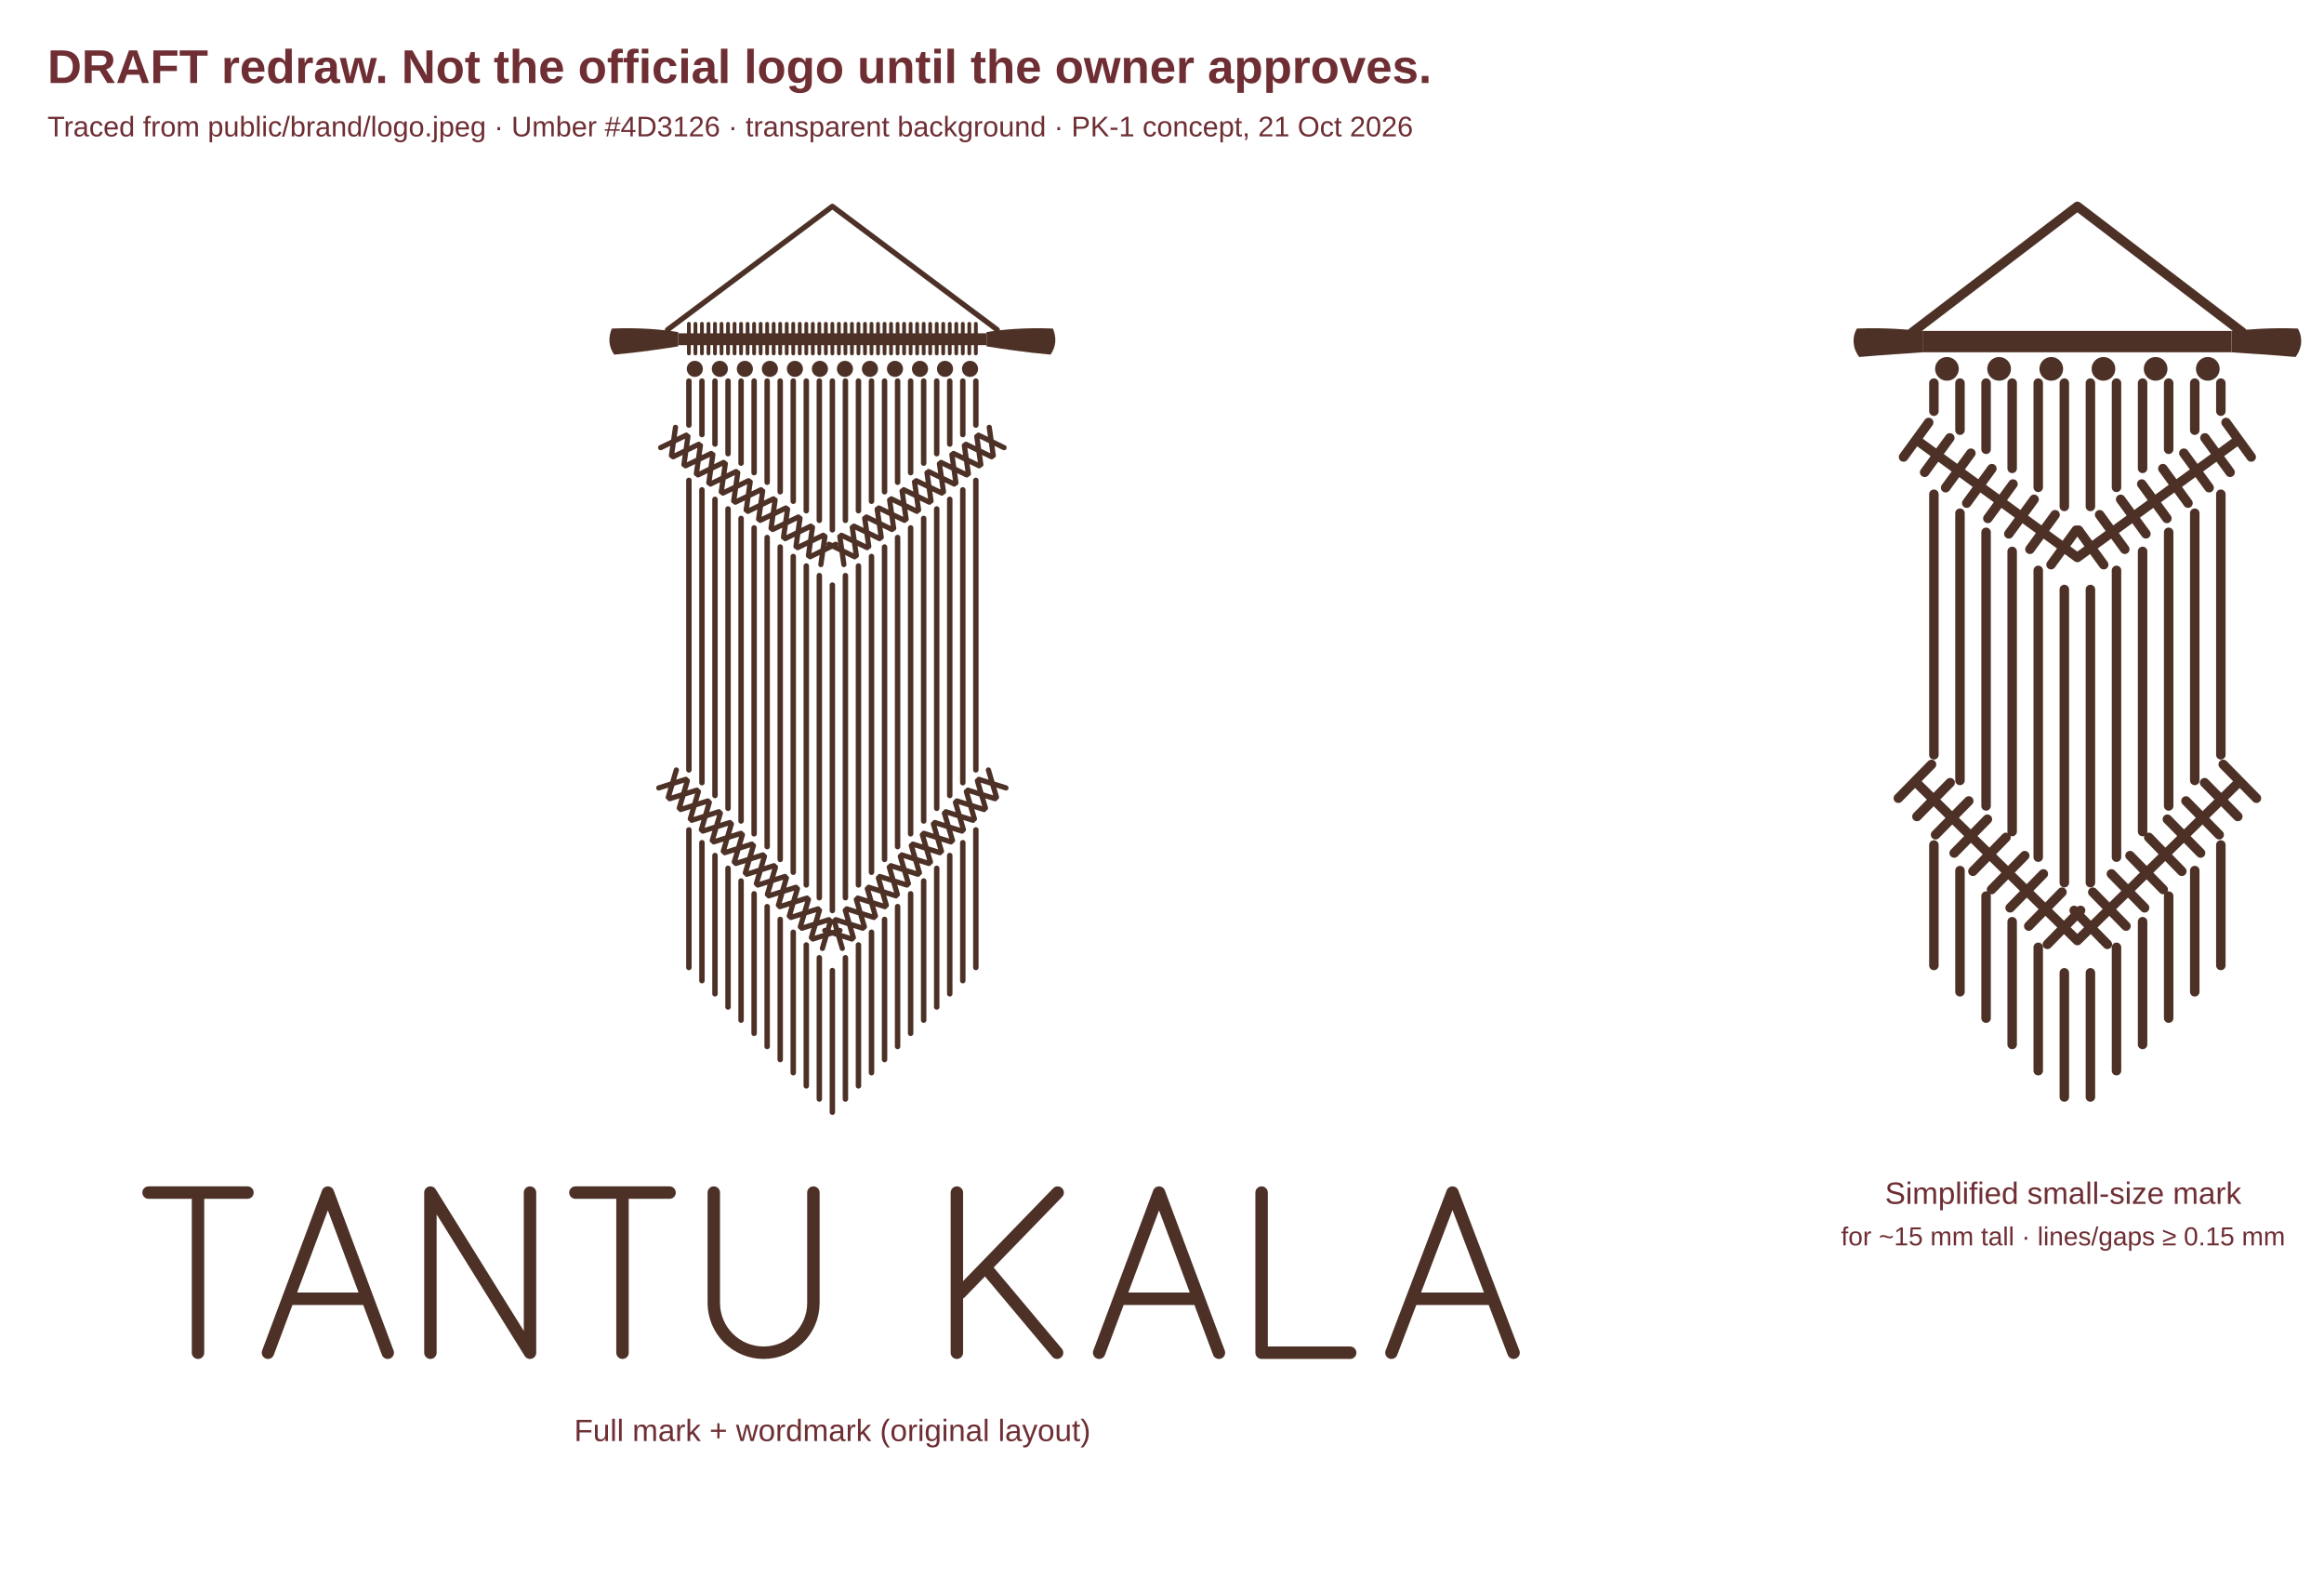
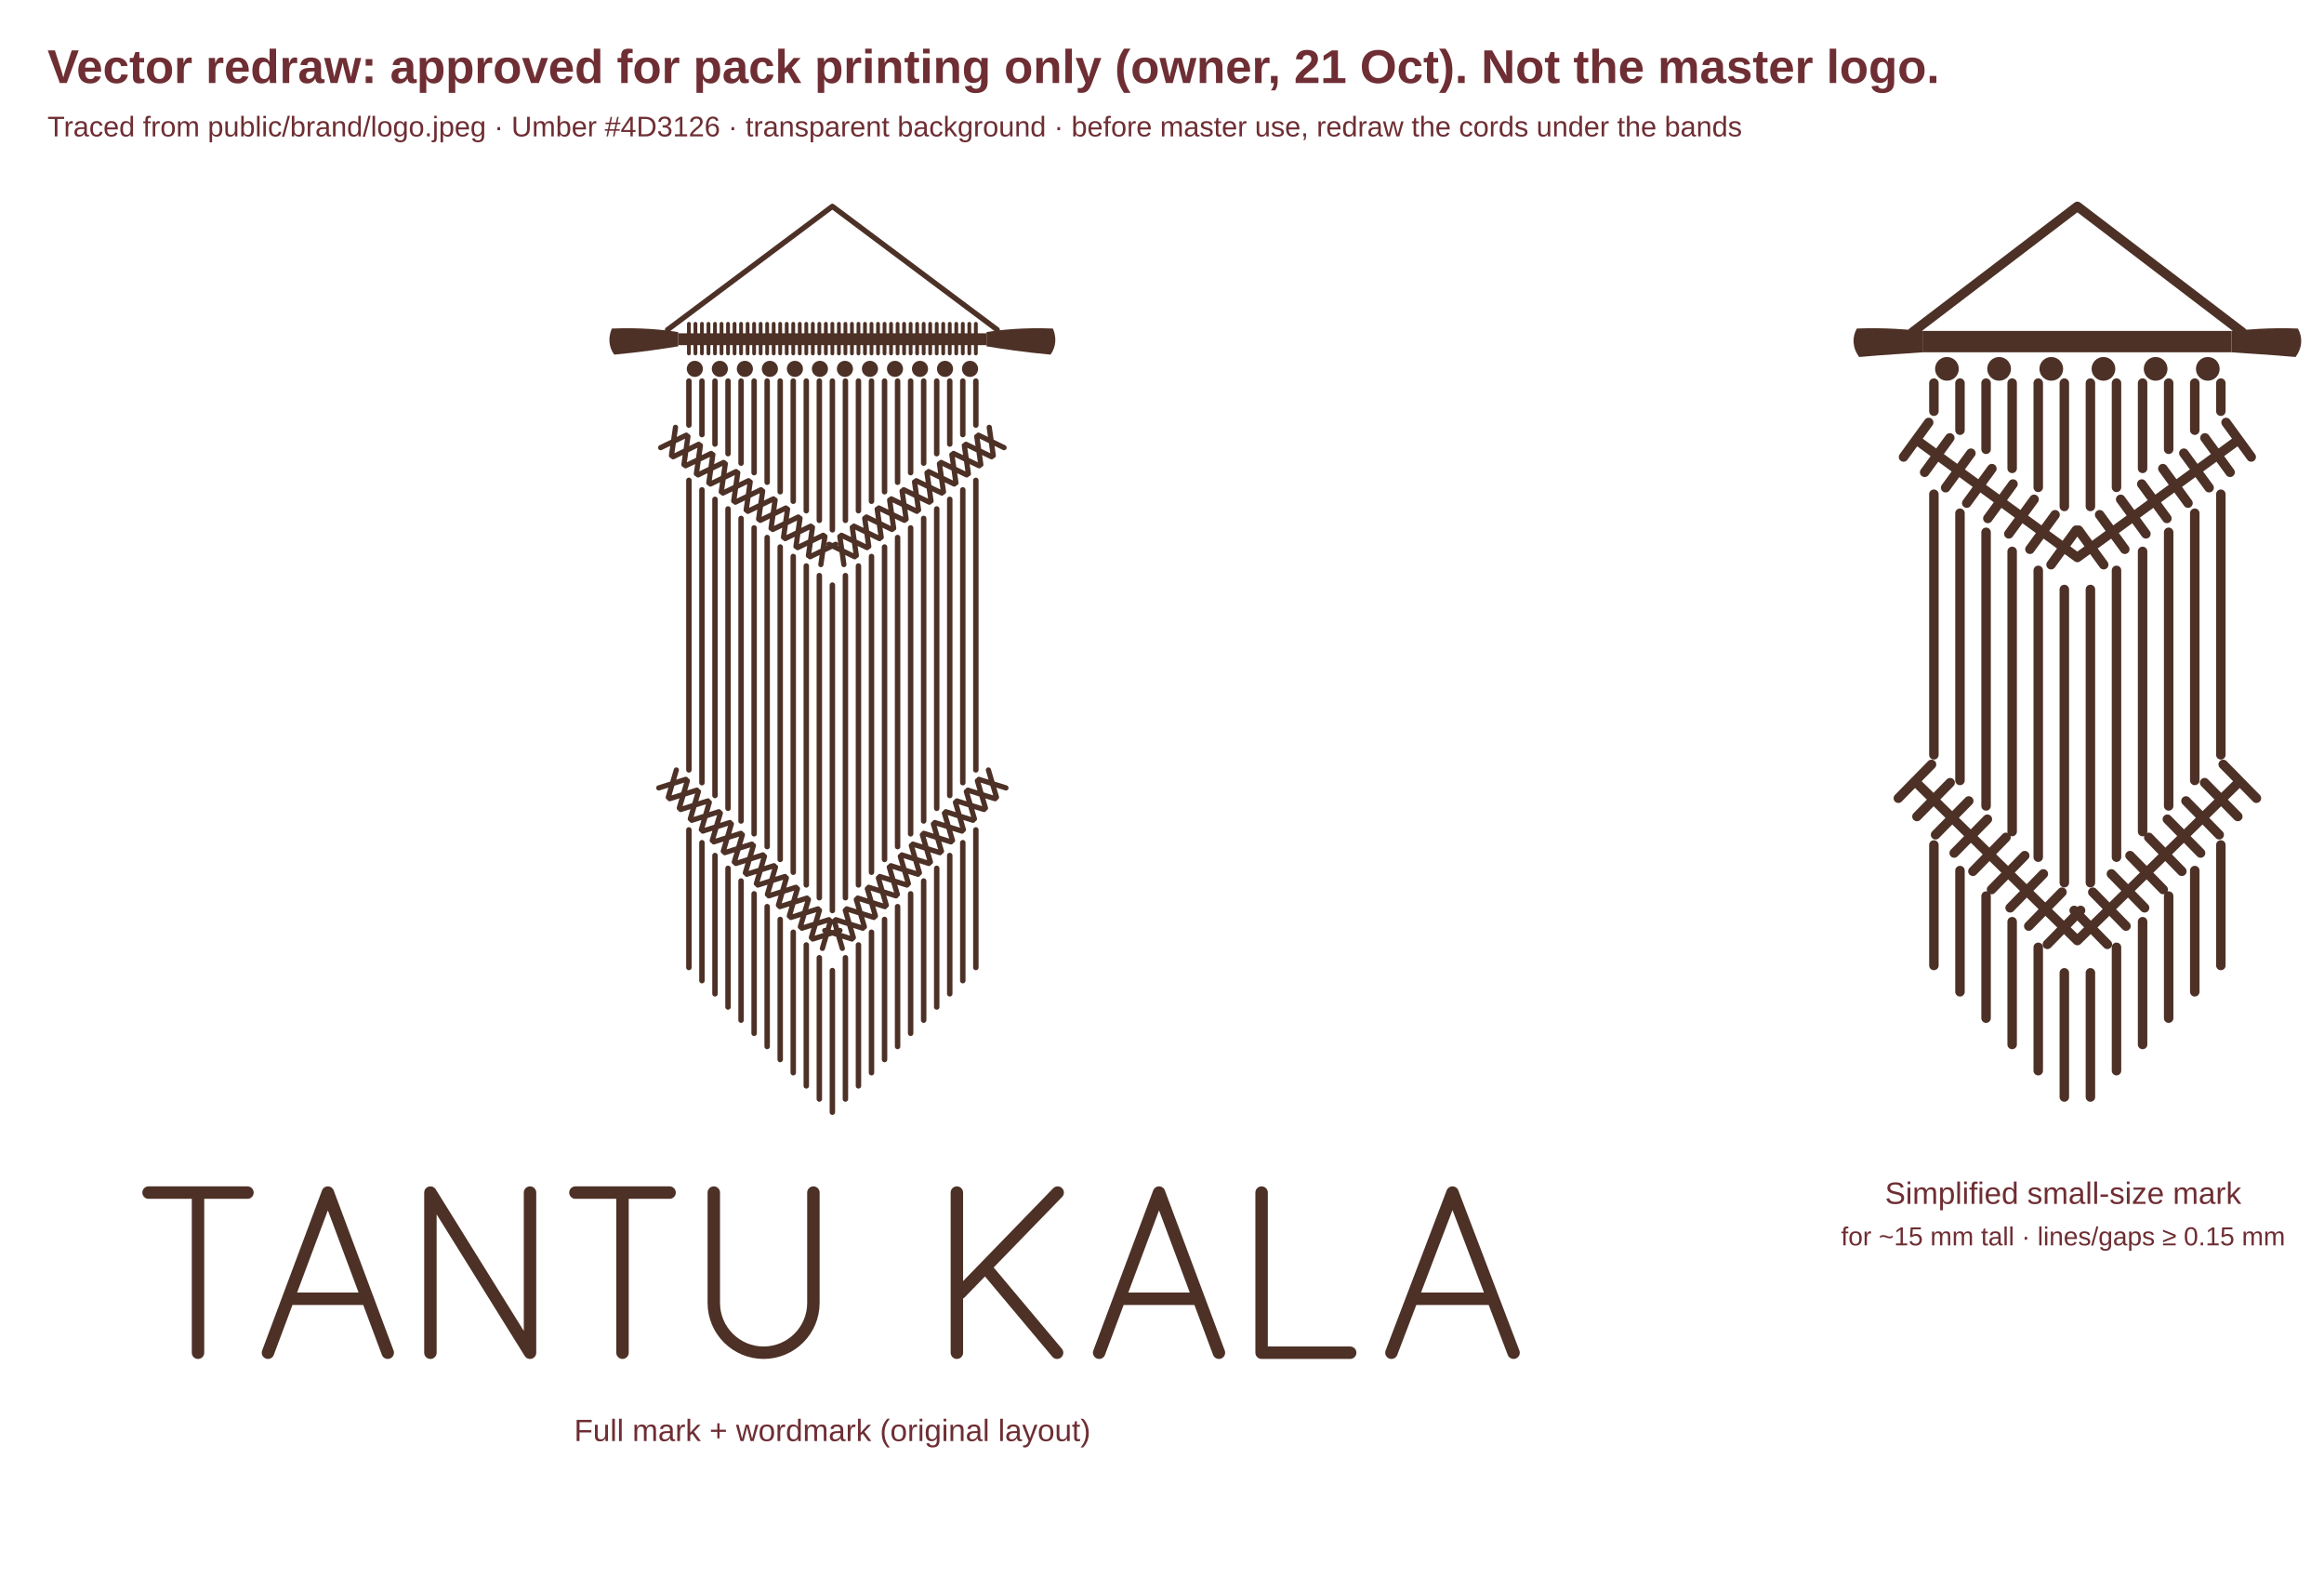
<svg xmlns="http://www.w3.org/2000/svg" viewBox="0 0 1960 1330" width="1960" height="1330">
  <g font-family="Karla, Arial, sans-serif" fill="#6E2E33">
-     <text x="40" y="70" font-size="40" font-weight="700">DRAFT redraw. Not the official logo until the owner approves.</text>
-     <text x="40" y="115" font-size="24">Traced from public/brand/logo.jpeg · Umber #4D3126 · transparent background · PK-1 concept, 21 Oct 2026</text>
+     <text x="40" y="70" font-size="40" font-weight="700">Vector redraw: approved for pack printing only (owner, 21 Oct). Not the master logo.</text>
+     <text x="40" y="115" font-size="24">Traced from public/brand/logo.jpeg · Umber #4D3126 · transparent background · before master use, redraw the cords under the bands</text>
    <text x="702" y="1215" font-size="26" text-anchor="middle">Full mark + wordmark (original layout)</text>
    <text x="1740" y="1015" font-size="26" text-anchor="middle">Simplified small-size mark</text>
    <text x="1740" y="1050" font-size="22" text-anchor="middle">for ~15 mm tall · lines/gaps ≥ 0.15 mm</text>
  </g>
  <g id="tk-mark" fill="#4D3126" stroke="#4D3126" stroke-linecap="round" stroke-linejoin="round">
    <path d="M563 278L702 174L841 278" fill="none" stroke-width="4.5" />
    <path d="M516 277C540 276 560 278 572 280L572 292C560 294 540 297 518 299C513 292 513 284 516 277Z" stroke="none" />
    <path d="M888 277C864 276 844 278 832 280L832 292C844 294 864 297 886 299C891 292 891 284 888 277Z" stroke="none" />
    <rect x="572" y="281" width="260" height="10" stroke="none" />
    <path transform="translate(2 0)" fill="none" stroke-width="3.2" d="M579.0 273V298M584.5 273V298M590.0 273V298M595.5 273V298M601.0 273V298M606.5 273V298M612.0 273V298M617.5 273V298M623.0 273V298M628.5 273V298M634.0 273V298M639.5 273V298M645.0 273V298M650.5 273V298M656.0 273V298M661.5 273V298M667.0 273V298M672.5 273V298M678.0 273V298M683.5 273V298M689.0 273V298M694.5 273V298M700.0 273V298M705.5 273V298M711.0 273V298M716.5 273V298M722.0 273V298M727.5 273V298M733.0 273V298M738.5 273V298M744.0 273V298M749.5 273V298M755.0 273V298M760.5 273V298M766.0 273V298M771.5 273V298M777.0 273V298M782.5 273V298M788.0 273V298M793.5 273V298M799.0 273V298M804.5 273V298M810.0 273V298M815.5 273V298M821.0 273V298" />
    <g stroke="none">
      <circle cx="586.0" cy="311" r="6.8" />
      <circle cx="607.1" cy="311" r="6.8" />
      <circle cx="628.2" cy="311" r="6.8" />
      <circle cx="649.3" cy="311" r="6.8" />
      <circle cx="670.4" cy="311" r="6.8" />
      <circle cx="691.5" cy="311" r="6.8" />
      <circle cx="712.6" cy="311" r="6.8" />
      <circle cx="733.7" cy="311" r="6.8" />
      <circle cx="754.8" cy="311" r="6.8" />
      <circle cx="775.9" cy="311" r="6.8" />
      <circle cx="797.0" cy="311" r="6.8" />
      <circle cx="818.1" cy="311" r="6.8" />
    </g>
    <path fill="none" stroke-width="4.6" d="M581 321.3V358.4M581 405.0V649.1M581 699.7V815.7M592 321.3V366.4M592 413.0V659.9M592 710.5V826.8M603 321.3V374.4M603 421.0V670.7M603 721.3V837.9M614 321.3V382.5M614 429.1V681.5M614 732.1V849.0M625 321.3V390.5M625 437.1V692.2M625 742.8V860.1M636 321.3V398.5M636 445.1V703.0M636 753.6V871.2M647 321.3V406.6M647 453.2V713.8M647 764.4V882.3M658 321.3V414.6M658 461.2V724.6M658 775.2V893.3M669 321.3V422.6M669 469.2V735.4M669 786.0V904.4M680 321.3V430.6M680 477.2V746.1M680 796.7V915.5M691 321.3V438.7M691 485.3V756.9M691 807.5V926.6M702 321.3V446.7M702 493.3V767.7M702 818.3V937.7M713 321.3V438.7M713 485.3V756.9M713 807.5V926.6M724 321.3V430.6M724 477.2V746.1M724 796.7V915.5M735 321.3V422.6M735 469.2V735.4M735 786.0V904.4M746 321.3V414.6M746 461.2V724.6M746 775.2V893.3M757 321.3V406.6M757 453.2V713.8M757 764.4V882.3M768 321.3V398.5M768 445.1V703.0M768 753.6V871.2M779 321.3V390.5M779 437.1V692.2M779 742.8V860.1M790 321.3V382.5M790 429.1V681.5M790 732.1V849.0M801 321.3V374.4M801 421.0V670.7M801 721.3V837.9M812 321.3V366.4M812 413.0V659.9M812 710.5V826.8M823 321.3V358.4M823 405.0V649.1M823 699.7V815.7" />
    <path fill="none" stroke-width="4.4" d="M569.7 360.3L566.3 384.1M557.2 377.4L578.8 366.9M846.8 377.4L825.2 366.9M834.3 360.3L837.7 384.1M580.2 368.0L576.8 391.7M567.7 385.1L589.3 374.6M836.3 385.1L814.7 374.6M823.8 368.0L827.2 391.7M590.7 375.6L587.3 399.4M578.2 392.7L599.8 382.3M825.8 392.7L804.2 382.3M813.3 375.6L816.7 399.4M601.2 383.3L597.8 407.1M588.7 400.4L610.3 389.9M815.3 400.4L793.7 389.9M802.8 383.3L806.2 407.1M611.7 391.0L608.3 414.7M599.2 408.1L620.8 397.6M804.8 408.1L783.2 397.6M792.3 391.0L795.7 414.7M622.2 398.6L618.8 422.4M609.7 415.7L631.3 405.3M794.3 415.7L772.7 405.3M781.8 398.6L785.2 422.4M632.7 406.3L629.3 430.0M620.2 423.4L641.8 412.9M783.8 423.4L762.2 412.9M771.3 406.3L774.7 430.0M643.2 414.0L639.8 437.7M630.7 431.1L652.3 420.6M773.3 431.1L751.7 420.6M760.8 414.0L764.2 437.7M653.7 421.6L650.3 445.4M641.2 438.7L662.8 428.3M762.8 438.7L741.2 428.3M750.3 421.6L753.7 445.4M664.2 429.3L660.8 453.0M651.7 446.4L673.3 435.9M752.3 446.4L730.7 435.9M739.8 429.3L743.2 453.0M674.7 437.0L671.3 460.7M662.2 454.1L683.8 443.6M741.8 454.1L720.2 443.6M729.3 437.0L732.7 460.7M685.2 444.6L681.8 468.4M672.7 461.7L694.3 451.3M731.3 461.7L709.7 451.3M718.8 444.6L722.2 468.4M695.7 452.3L692.3 476.0M683.2 469.4L704.8 458.9M720.8 469.4L699.2 458.9M708.3 452.3L711.7 476.0M570.4 649.2L563.6 672.2M555.6 664.3L578.4 657.1M848.4 664.3L825.6 657.1M833.6 649.2L840.4 672.2M579.7 658.3L572.9 681.3M564.8 673.4L587.7 666.2M839.2 673.4L816.3 666.2M824.3 658.3L831.1 681.3M589.0 667.4L582.2 690.4M574.1 682.5L597.0 675.3M829.9 682.5L807.0 675.3M815.0 667.4L821.8 690.4M598.2 676.5L591.5 699.5M583.4 691.6L606.3 684.4M820.6 691.6L797.7 684.4M805.8 676.5L812.5 699.5M607.5 685.6L600.7 708.6M592.7 700.7L615.6 693.5M811.3 700.7L788.4 693.5M796.5 685.6L803.3 708.6M616.8 694.7L610.0 717.7M602.0 709.8L624.9 702.6M802.0 709.8L779.1 702.6M787.2 694.7L794.0 717.7M626.1 703.8L619.3 726.8M611.3 718.9L634.1 711.7M792.7 718.9L769.9 711.7M777.9 703.8L784.7 726.8M635.4 712.9L628.6 735.9M620.6 728.0L643.4 720.8M783.4 728.0L760.6 720.8M768.6 712.9L775.4 735.9M644.7 722.0L637.9 745.0M629.8 737.1L652.7 729.9M774.2 737.1L751.3 729.9M759.3 722.0L766.1 745.0M654.0 731.1L647.2 754.1M639.1 746.2L662.0 739.0M764.9 746.2L742.0 739.0M750.0 731.1L756.8 754.1M663.2 740.2L656.5 763.2M648.4 755.3L671.3 748.1M755.6 755.3L732.7 748.1M740.8 740.2L747.5 763.2M672.5 749.3L665.7 772.3M657.7 764.4L680.6 757.2M746.3 764.4L723.4 757.2M731.5 749.3L738.3 772.3M681.8 758.4L675.0 781.4M667.0 773.5L689.9 766.3M737.0 773.5L714.1 766.3M722.2 758.4L729.0 781.4M691.1 767.5L684.3 790.5M676.3 782.6L699.1 775.4M727.7 782.6L704.9 775.4M712.9 767.5L719.7 790.5M700.4 776.6L693.6 799.6M685.5 791.7L708.4 784.5M718.5 791.7L695.6 784.5M703.6 776.6L710.4 799.6" />
  </g>
  <g id="tk-wordmark" fill="none" stroke="#4D3126" stroke-width="10.5" stroke-linecap="round" stroke-linejoin="round">
    <path d="M125.3 1005.5H208.7M167 1005.5V1140.5" />
    <path d="M226 1140.5L276.5 1005.5L327 1140.5M243.4 1095H309.6" />
    <path d="M363 1140.5V1005.5L447 1140.5V1005.5" />
    <path d="M485.3 1005.5H564.7M525 1005.5V1140.5" />
    <path d="M602 1005.5V1098.5A42 42 0 0 0 686 1098.5V1005.5" />
    <path d="M807 1005.5V1140.5M892 1005.5L810 1090M831 1068.4L891.5 1140.5" />
    <path d="M927 1140.5L977.5 1005.5L1028 1140.5M944.4 1095H1010.6" />
    <path d="M1064 1005.5V1140.5H1138.7" />
    <path d="M1173.5 1140.5L1225 1005.5L1276.5 1140.5M1191.4 1095H1258.6" />
  </g>
  <g id="tk-mark-small" transform="translate(1050 0)" fill="#4D3126" stroke="#4D3126" stroke-linecap="round" stroke-linejoin="round">
    <path d="M563 280L702 174L841 280" fill="none" stroke-width="8" />
    <path d="M516 277C540 276 560 278 572 279L572 297C560 298 540 299 518 301C512 293 512 284 516 277Z" stroke="none" />
    <path d="M888 277C864 276 844 278 832 279L832 297C844 298 864 299 886 301C892 293 892 284 888 277Z" stroke="none" />
    <rect x="572" y="279" width="260" height="18" stroke="none" />
    <g stroke="none">
      <circle cx="592" cy="311" r="10" />
      <circle cx="636" cy="311" r="10" />
      <circle cx="680" cy="311" r="10" />
      <circle cx="724" cy="311" r="10" />
      <circle cx="768" cy="311" r="10" />
      <circle cx="812" cy="311" r="10" />
    </g>
    <path fill="none" stroke-width="8" d="M581 323.0V346.7M581 416.7V636.4M581 712.4V814.0M603 323.0V362.7M603 432.7V658.0M603 734.0V836.2M625 323.0V378.8M625 448.8V679.5M625 755.5V858.4M647 323.0V394.9M647 464.9V701.1M647 777.1V880.6M669 323.0V410.9M669 480.9V722.7M669 798.7V902.7M691 323.0V427.0M691 497.0V744.2M691 820.2V924.9M713 323.0V427.0M713 497.0V744.2M713 820.2V924.9M735 323.0V410.9M735 480.9V722.7M735 798.7V902.7M757 323.0V394.9M757 464.9V701.1M757 777.1V880.6M779 323.0V378.8M779 448.8V679.5M779 755.5V858.4M801 323.0V362.7M801 432.7V658.0M801 734.0V836.2M823 323.0V346.7M823 416.7V636.4M823 712.4V814.0" />
    <path fill="none" stroke-width="8" d="M555.4 385.3L576.6 356.2M848.6 385.3L827.4 356.2M573.2 398.2L594.4 369.2M830.8 398.2L809.6 369.2M590.9 411.2L612.2 382.1M813.1 411.2L791.8 382.1M608.7 424.2L629.9 395.1M795.3 424.2L774.1 395.1M626.5 437.1L647.7 408.1M777.5 437.1L756.3 408.1M644.2 450.1L665.5 421.0M759.8 450.1L738.5 421.0M662.0 463.1L683.2 434.0M742.0 463.1L720.8 434.0M679.8 476.1L701.0 447.0M724.2 476.1L703.0 447.0M566 370.7L702 470L838 370.7M551.0 673.0L579.0 644.5M853.0 673.0L825.0 644.5M566.7 688.4L594.7 659.9M837.3 688.4L809.3 659.9M582.4 703.8L610.4 675.3M821.6 703.8L793.6 675.3M598.1 719.2L626.1 690.7M805.9 719.2L777.9 690.7M613.9 734.6L641.8 706.0M790.1 734.6L762.2 706.0M629.6 750.0L657.6 721.4M774.4 750.0L746.4 721.4M645.3 765.4L673.3 736.8M758.7 765.4L730.7 736.8M661.0 780.8L689.0 752.2M743.0 780.8L715.0 752.2M676.7 796.2L704.7 767.6M727.3 796.2L699.3 767.6M565 658.7L702 793L839 658.7" />
  </g>
</svg>
